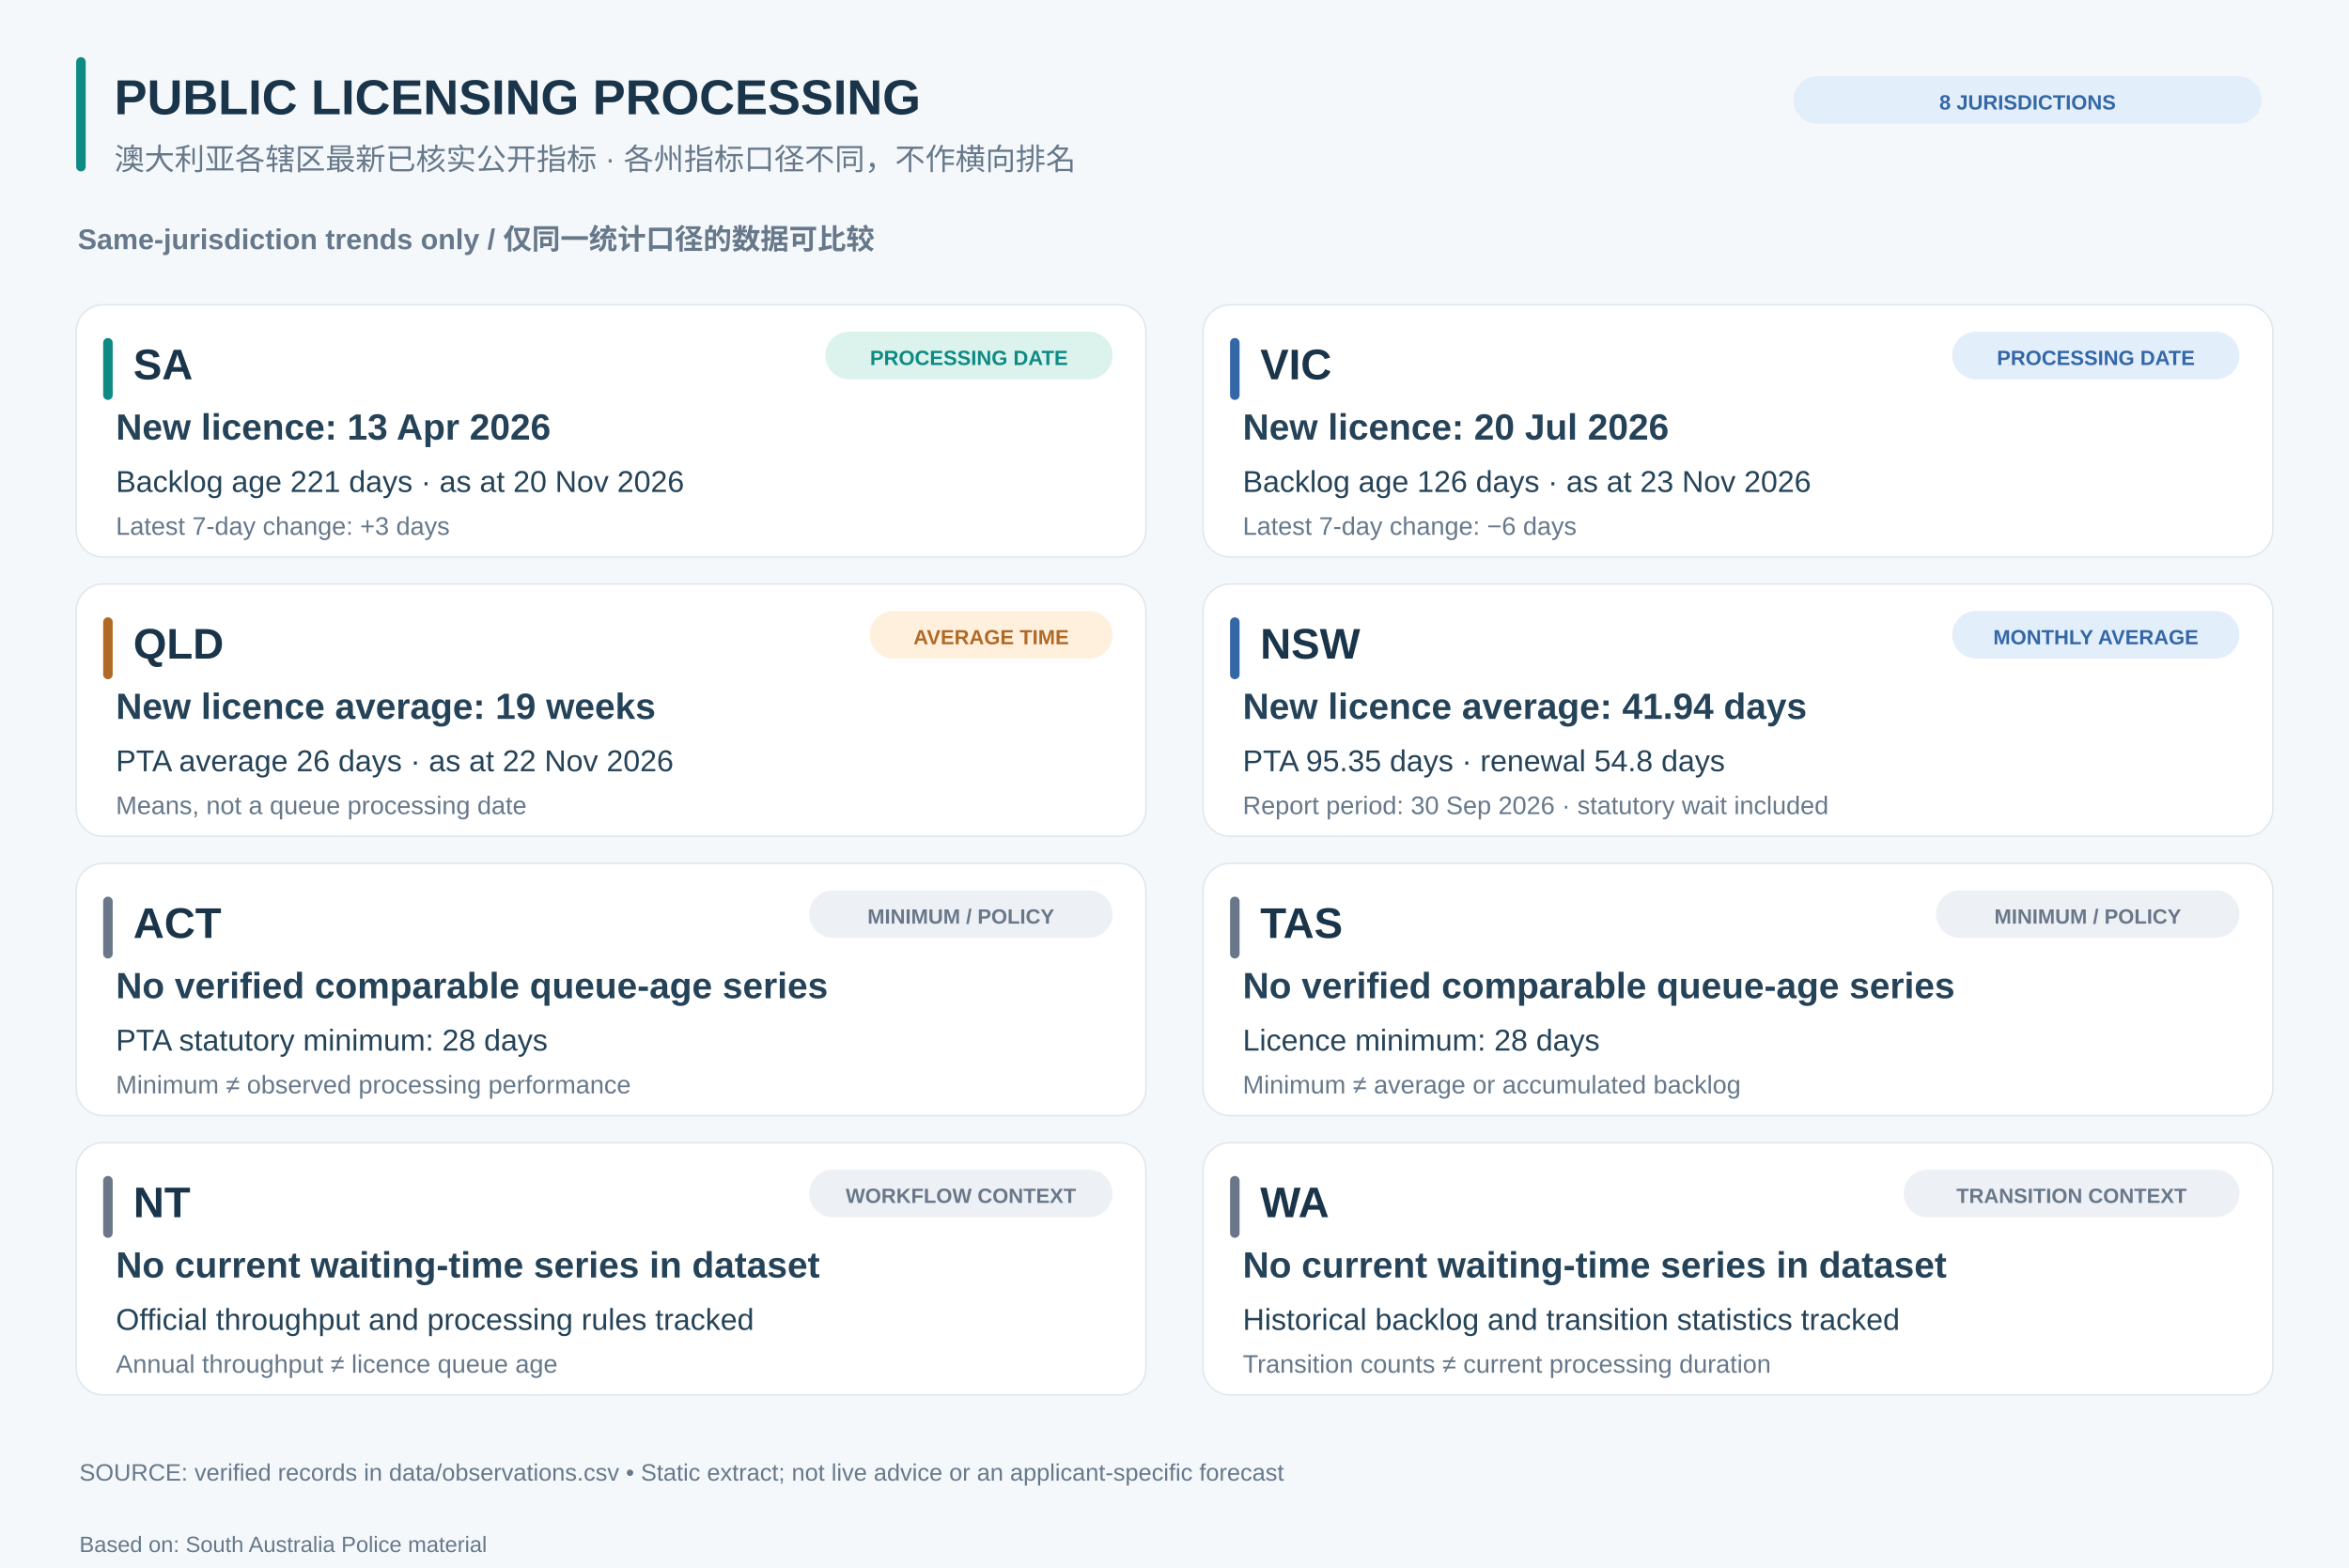
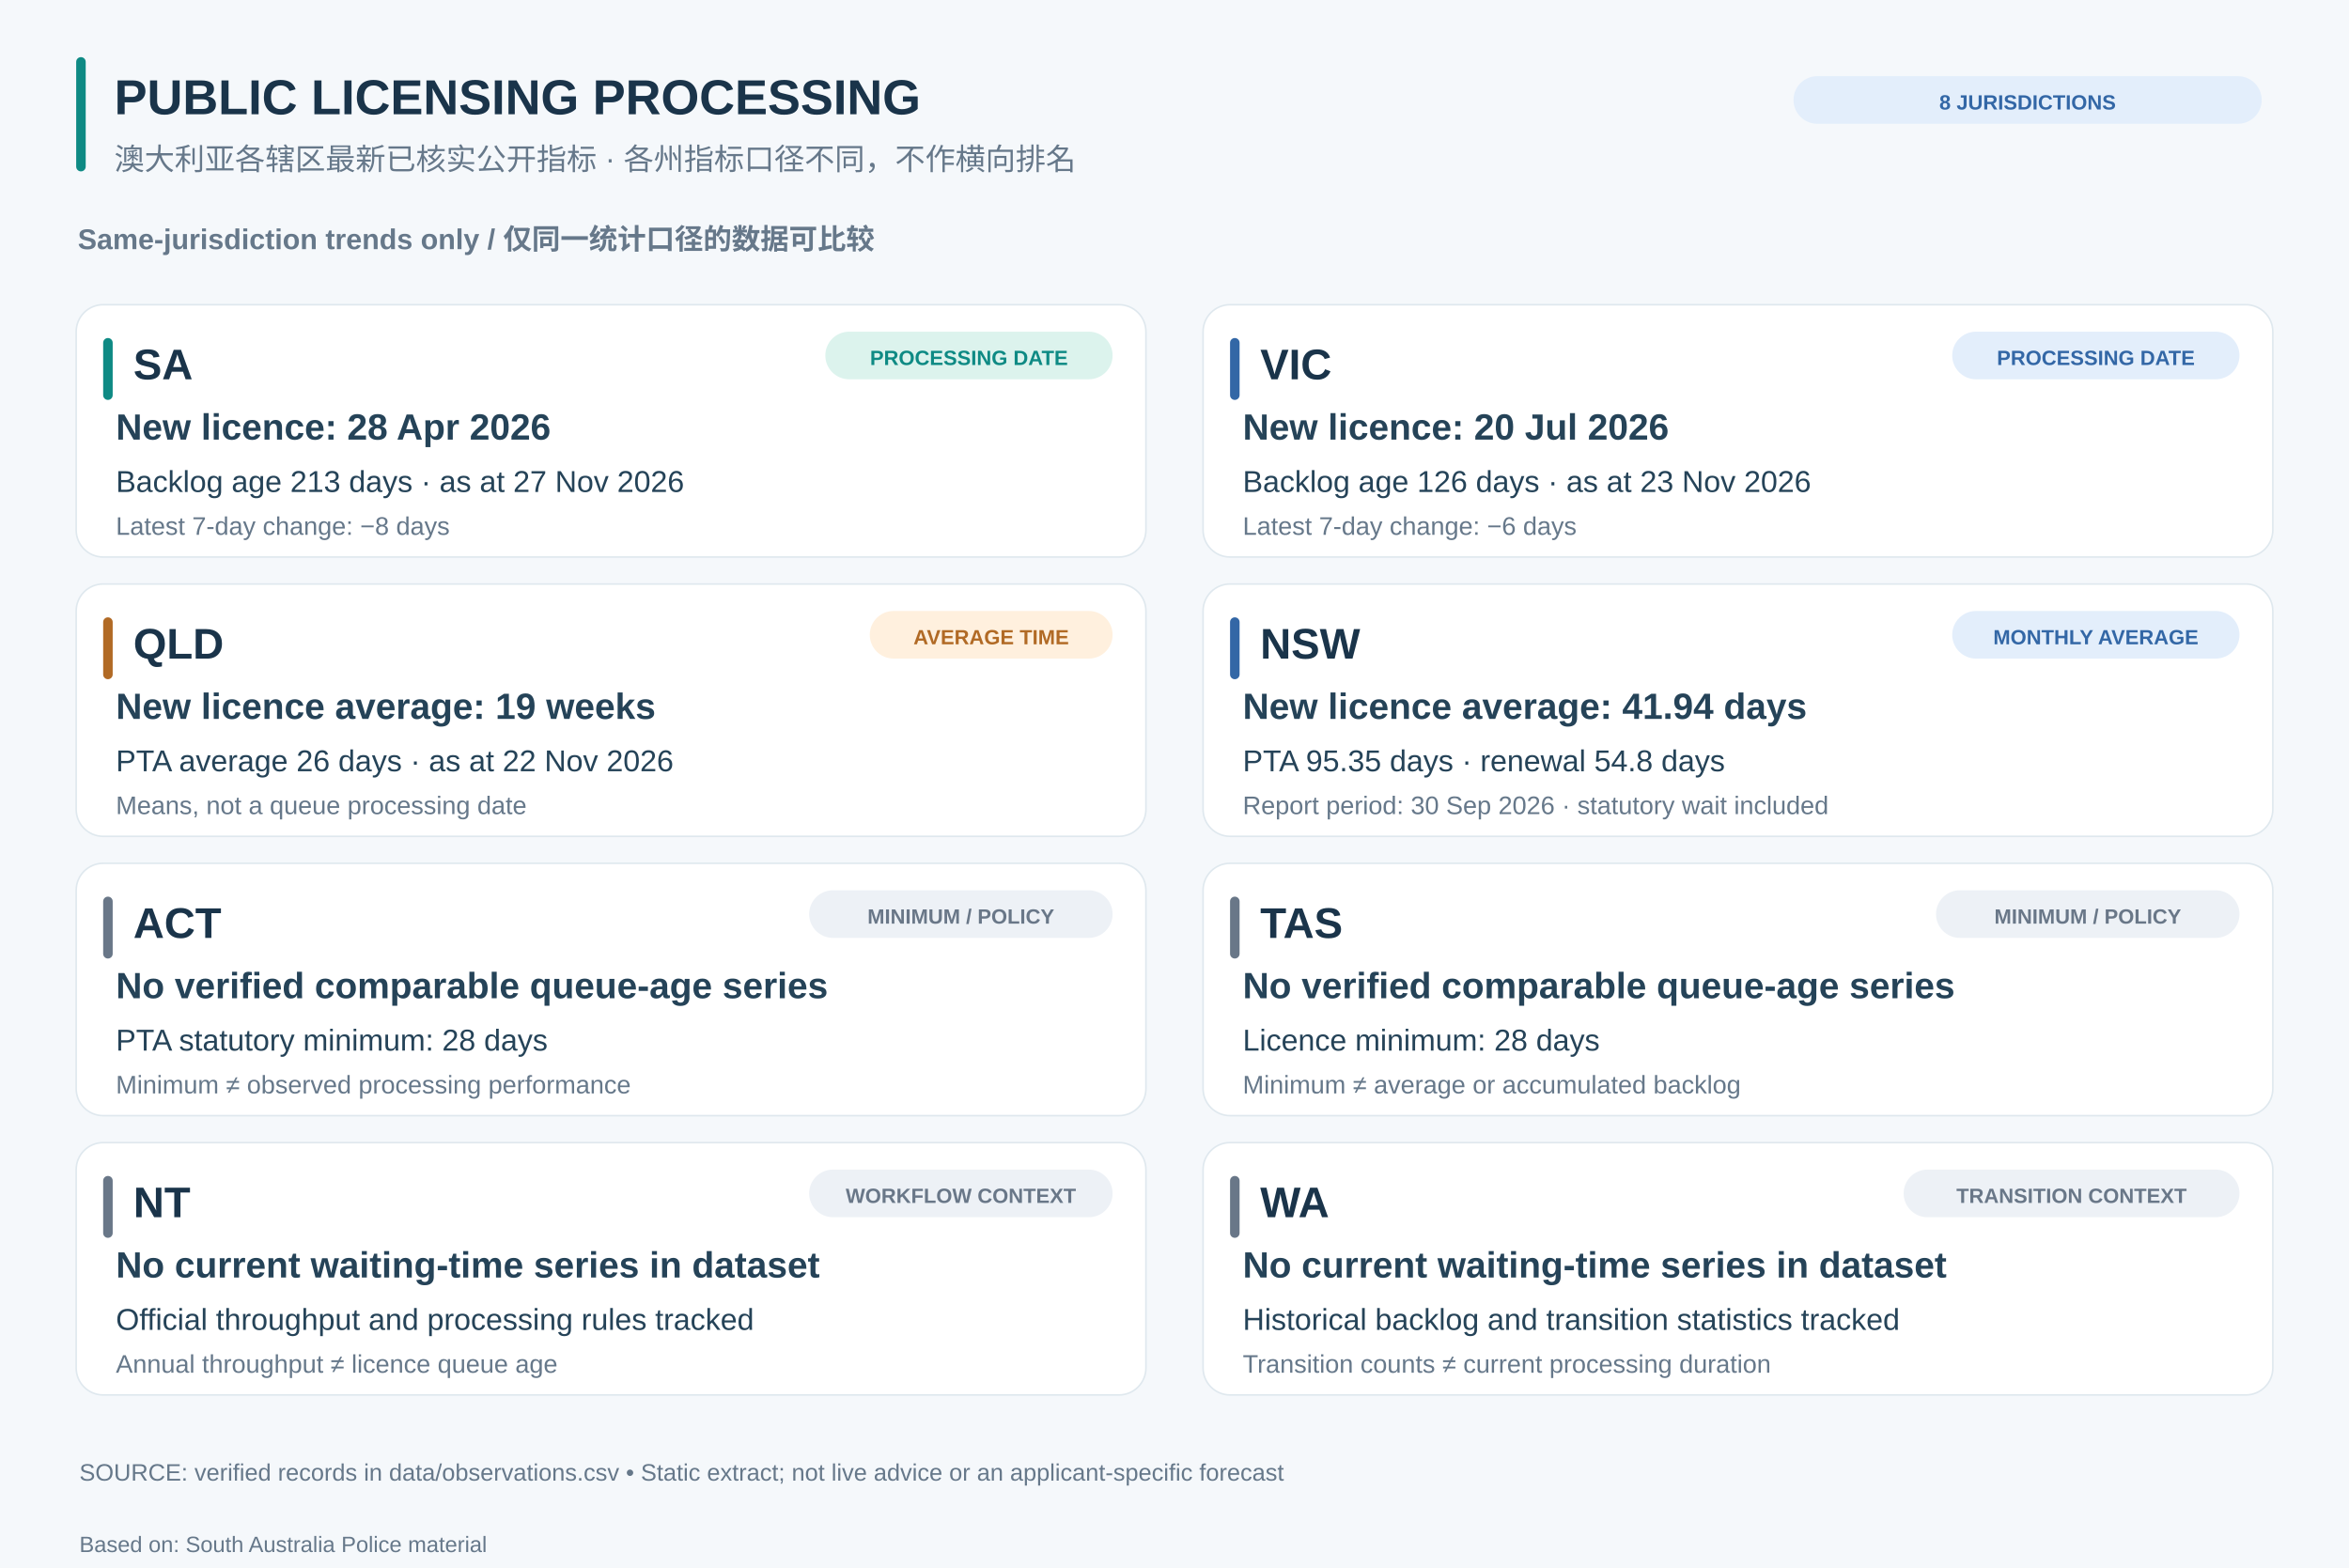
<svg xmlns="http://www.w3.org/2000/svg" width="1480" height="988" viewBox="0 0 1480 988" role="img" aria-label="Current public firearms licensing processing indicators">
  <rect x="0" y="0" width="1480" height="988" rx="0" fill="#F5F8FB" stroke="#F5F8FB" stroke-width="0" />
  <rect x="48" y="36" width="6" height="72" rx="3" fill="#0E8A84" stroke="#0E8A84" stroke-width="0" />
  <text x="72" y="72" fill="#1A344A" font-size="31" font-family="Arial,Helvetica,sans-serif" font-weight="800" text-anchor="start">PUBLIC LICENSING PROCESSING</text>
  <text x="72" y="107" fill="#66788A" font-size="19" font-family="Arial,Helvetica,sans-serif" font-weight="500" text-anchor="start">澳大利亚各辖区最新已核实公开指标 · 各州指标口径不同，不作横向排名</text>
  <rect x="1130" y="48" width="295" height="30" rx="15" fill="#E3EEFB" stroke="#E3EEFB" stroke-width="0" />
  <text x="1277.5" y="69" fill="#3367A6" font-size="13" font-family="Arial,Helvetica,sans-serif" font-weight="700" text-anchor="middle">8 JURISDICTIONS</text>
  <text x="49" y="157" fill="#66788A" font-size="18" font-family="Arial,Helvetica,sans-serif" font-weight="600" text-anchor="start">Same-jurisdiction trends only / 仅同一统计口径的数据可比较</text>
  <rect x="48" y="192" width="674" height="159" rx="17" fill="#FFFFFF" stroke="#DFE8EE" stroke-width="1" />
  <rect x="65" y="213" width="6" height="39" rx="3" fill="#0E8A84" stroke="#0E8A84" stroke-width="0" />
  <text x="84" y="239" fill="#1A344A" font-size="27" font-family="Arial,Helvetica,sans-serif" font-weight="800" text-anchor="start">SA</text>
  <rect x="520" y="209" width="181" height="30" rx="15" fill="#DCF3ED" stroke="#DCF3ED" stroke-width="0" />
  <text x="610.5" y="230" fill="#0E8A84" font-size="13" font-family="Arial,Helvetica,sans-serif" font-weight="700" text-anchor="middle">PROCESSING DATE</text>
-   <text x="73" y="277" fill="#254358" font-size="23" font-family="Arial,Helvetica,sans-serif" font-weight="700" text-anchor="start">New licence: 13 Apr 2026</text>
-   <text x="73" y="310" fill="#254358" font-size="19" font-family="Arial,Helvetica,sans-serif" font-weight="500" text-anchor="start">Backlog age 221 days · as at 20 Nov 2026</text>
-   <text x="73" y="337" fill="#66788A" font-size="16" font-family="Arial,Helvetica,sans-serif" font-weight="400" text-anchor="start">Latest 7-day change: +3 days</text>
+   <text x="73" y="277" fill="#254358" font-size="23" font-family="Arial,Helvetica,sans-serif" font-weight="700" text-anchor="start">New licence: 28 Apr 2026</text>
+   <text x="73" y="310" fill="#254358" font-size="19" font-family="Arial,Helvetica,sans-serif" font-weight="500" text-anchor="start">Backlog age 213 days · as at 27 Nov 2026</text>
+   <text x="73" y="337" fill="#66788A" font-size="16" font-family="Arial,Helvetica,sans-serif" font-weight="400" text-anchor="start">Latest 7-day change: −8 days</text>
  <rect x="758" y="192" width="674" height="159" rx="17" fill="#FFFFFF" stroke="#DFE8EE" stroke-width="1" />
  <rect x="775" y="213" width="6" height="39" rx="3" fill="#3367A6" stroke="#3367A6" stroke-width="0" />
  <text x="794" y="239" fill="#1A344A" font-size="27" font-family="Arial,Helvetica,sans-serif" font-weight="800" text-anchor="start">VIC</text>
  <rect x="1230" y="209" width="181" height="30" rx="15" fill="#E3EEFB" stroke="#E3EEFB" stroke-width="0" />
  <text x="1320.5" y="230" fill="#3367A6" font-size="13" font-family="Arial,Helvetica,sans-serif" font-weight="700" text-anchor="middle">PROCESSING DATE</text>
  <text x="783" y="277" fill="#254358" font-size="23" font-family="Arial,Helvetica,sans-serif" font-weight="700" text-anchor="start">New licence: 20 Jul 2026</text>
  <text x="783" y="310" fill="#254358" font-size="19" font-family="Arial,Helvetica,sans-serif" font-weight="500" text-anchor="start">Backlog age 126 days · as at 23 Nov 2026</text>
  <text x="783" y="337" fill="#66788A" font-size="16" font-family="Arial,Helvetica,sans-serif" font-weight="400" text-anchor="start">Latest 7-day change: −6 days</text>
  <rect x="48" y="368" width="674" height="159" rx="17" fill="#FFFFFF" stroke="#DFE8EE" stroke-width="1" />
  <rect x="65" y="389" width="6" height="39" rx="3" fill="#B16A25" stroke="#B16A25" stroke-width="0" />
  <text x="84" y="415" fill="#1A344A" font-size="27" font-family="Arial,Helvetica,sans-serif" font-weight="800" text-anchor="start">QLD</text>
  <rect x="548" y="385" width="153" height="30" rx="15" fill="#FFF0DE" stroke="#FFF0DE" stroke-width="0" />
  <text x="624.5" y="406" fill="#B16A25" font-size="13" font-family="Arial,Helvetica,sans-serif" font-weight="700" text-anchor="middle">AVERAGE TIME</text>
  <text x="73" y="453" fill="#254358" font-size="23" font-family="Arial,Helvetica,sans-serif" font-weight="700" text-anchor="start">New licence average: 19 weeks</text>
  <text x="73" y="486" fill="#254358" font-size="19" font-family="Arial,Helvetica,sans-serif" font-weight="500" text-anchor="start">PTA average 26 days · as at 22 Nov 2026</text>
  <text x="73" y="513" fill="#66788A" font-size="16" font-family="Arial,Helvetica,sans-serif" font-weight="400" text-anchor="start">Means, not a queue processing date</text>
  <rect x="758" y="368" width="674" height="159" rx="17" fill="#FFFFFF" stroke="#DFE8EE" stroke-width="1" />
  <rect x="775" y="389" width="6" height="39" rx="3" fill="#3367A6" stroke="#3367A6" stroke-width="0" />
  <text x="794" y="415" fill="#1A344A" font-size="27" font-family="Arial,Helvetica,sans-serif" font-weight="800" text-anchor="start">NSW</text>
  <rect x="1230" y="385" width="181" height="30" rx="15" fill="#E3EEFB" stroke="#E3EEFB" stroke-width="0" />
  <text x="1320.5" y="406" fill="#3367A6" font-size="13" font-family="Arial,Helvetica,sans-serif" font-weight="700" text-anchor="middle">MONTHLY AVERAGE</text>
  <text x="783" y="453" fill="#254358" font-size="23" font-family="Arial,Helvetica,sans-serif" font-weight="700" text-anchor="start">New licence average: 41.94 days</text>
  <text x="783" y="486" fill="#254358" font-size="19" font-family="Arial,Helvetica,sans-serif" font-weight="500" text-anchor="start">PTA 95.35 days · renewal 54.8 days</text>
  <text x="783" y="513" fill="#66788A" font-size="16" font-family="Arial,Helvetica,sans-serif" font-weight="400" text-anchor="start">Report period: 30 Sep 2026 · statutory wait included</text>
  <rect x="48" y="544" width="674" height="159" rx="17" fill="#FFFFFF" stroke="#DFE8EE" stroke-width="1" />
  <rect x="65" y="565" width="6" height="39" rx="3" fill="#697788" stroke="#697788" stroke-width="0" />
  <text x="84" y="591" fill="#1A344A" font-size="27" font-family="Arial,Helvetica,sans-serif" font-weight="800" text-anchor="start">ACT</text>
  <rect x="509.8" y="561" width="191.2" height="30" rx="15" fill="#EDF1F6" stroke="#EDF1F6" stroke-width="0" />
  <text x="605.4" y="582" fill="#697788" font-size="13" font-family="Arial,Helvetica,sans-serif" font-weight="700" text-anchor="middle">MINIMUM / POLICY</text>
  <text x="73" y="629" fill="#254358" font-size="23" font-family="Arial,Helvetica,sans-serif" font-weight="700" text-anchor="start">No verified comparable queue-age series</text>
  <text x="73" y="662" fill="#254358" font-size="19" font-family="Arial,Helvetica,sans-serif" font-weight="500" text-anchor="start">PTA statutory minimum: 28 days</text>
  <text x="73" y="689" fill="#66788A" font-size="16" font-family="Arial,Helvetica,sans-serif" font-weight="400" text-anchor="start">Minimum ≠ observed processing performance</text>
  <rect x="758" y="544" width="674" height="159" rx="17" fill="#FFFFFF" stroke="#DFE8EE" stroke-width="1" />
  <rect x="775" y="565" width="6" height="39" rx="3" fill="#697788" stroke="#697788" stroke-width="0" />
  <text x="794" y="591" fill="#1A344A" font-size="27" font-family="Arial,Helvetica,sans-serif" font-weight="800" text-anchor="start">TAS</text>
  <rect x="1219.8" y="561" width="191.2" height="30" rx="15" fill="#EDF1F6" stroke="#EDF1F6" stroke-width="0" />
  <text x="1315.4" y="582" fill="#697788" font-size="13" font-family="Arial,Helvetica,sans-serif" font-weight="700" text-anchor="middle">MINIMUM / POLICY</text>
  <text x="783" y="629" fill="#254358" font-size="23" font-family="Arial,Helvetica,sans-serif" font-weight="700" text-anchor="start">No verified comparable queue-age series</text>
  <text x="783" y="662" fill="#254358" font-size="19" font-family="Arial,Helvetica,sans-serif" font-weight="500" text-anchor="start">Licence minimum: 28 days</text>
  <text x="783" y="689" fill="#66788A" font-size="16" font-family="Arial,Helvetica,sans-serif" font-weight="400" text-anchor="start">Minimum ≠ average or accumulated backlog</text>
  <rect x="48" y="720" width="674" height="159" rx="17" fill="#FFFFFF" stroke="#DFE8EE" stroke-width="1" />
  <rect x="65" y="741" width="6" height="39" rx="3" fill="#697788" stroke="#697788" stroke-width="0" />
  <text x="84" y="767" fill="#1A344A" font-size="27" font-family="Arial,Helvetica,sans-serif" font-weight="800" text-anchor="start">NT</text>
  <rect x="509.8" y="737" width="191.2" height="30" rx="15" fill="#EDF1F6" stroke="#EDF1F6" stroke-width="0" />
  <text x="605.4" y="758" fill="#697788" font-size="13" font-family="Arial,Helvetica,sans-serif" font-weight="700" text-anchor="middle">WORKFLOW CONTEXT</text>
  <text x="73" y="805" fill="#254358" font-size="23" font-family="Arial,Helvetica,sans-serif" font-weight="700" text-anchor="start">No current waiting-time series in dataset</text>
  <text x="73" y="838" fill="#254358" font-size="19" font-family="Arial,Helvetica,sans-serif" font-weight="500" text-anchor="start">Official throughput and processing rules tracked</text>
  <text x="73" y="865" fill="#66788A" font-size="16" font-family="Arial,Helvetica,sans-serif" font-weight="400" text-anchor="start">Annual throughput ≠ licence queue age</text>
  <rect x="758" y="720" width="674" height="159" rx="17" fill="#FFFFFF" stroke="#DFE8EE" stroke-width="1" />
  <rect x="775" y="741" width="6" height="39" rx="3" fill="#697788" stroke="#697788" stroke-width="0" />
  <text x="794" y="767" fill="#1A344A" font-size="27" font-family="Arial,Helvetica,sans-serif" font-weight="800" text-anchor="start">WA</text>
  <rect x="1199.4" y="737" width="211.6" height="30" rx="15" fill="#EDF1F6" stroke="#EDF1F6" stroke-width="0" />
  <text x="1305.2" y="758" fill="#697788" font-size="13" font-family="Arial,Helvetica,sans-serif" font-weight="700" text-anchor="middle">TRANSITION CONTEXT</text>
  <text x="783" y="805" fill="#254358" font-size="23" font-family="Arial,Helvetica,sans-serif" font-weight="700" text-anchor="start">No current waiting-time series in dataset</text>
  <text x="783" y="838" fill="#254358" font-size="19" font-family="Arial,Helvetica,sans-serif" font-weight="500" text-anchor="start">Historical backlog and transition statistics tracked</text>
  <text x="783" y="865" fill="#66788A" font-size="16" font-family="Arial,Helvetica,sans-serif" font-weight="400" text-anchor="start">Transition counts ≠ current processing duration</text>
  <text x="50" y="933" fill="#66788A" font-size="15" font-family="Arial,Helvetica,sans-serif" font-weight="500" text-anchor="start">SOURCE: verified records in data/observations.csv  •  Static extract; not live advice or an applicant-specific forecast</text>
  <text x="50" y="978" fill="#66788A" font-size="14" font-family="Arial,Helvetica,sans-serif" font-weight="400" text-anchor="start">Based on: South Australia Police material</text>
</svg>
